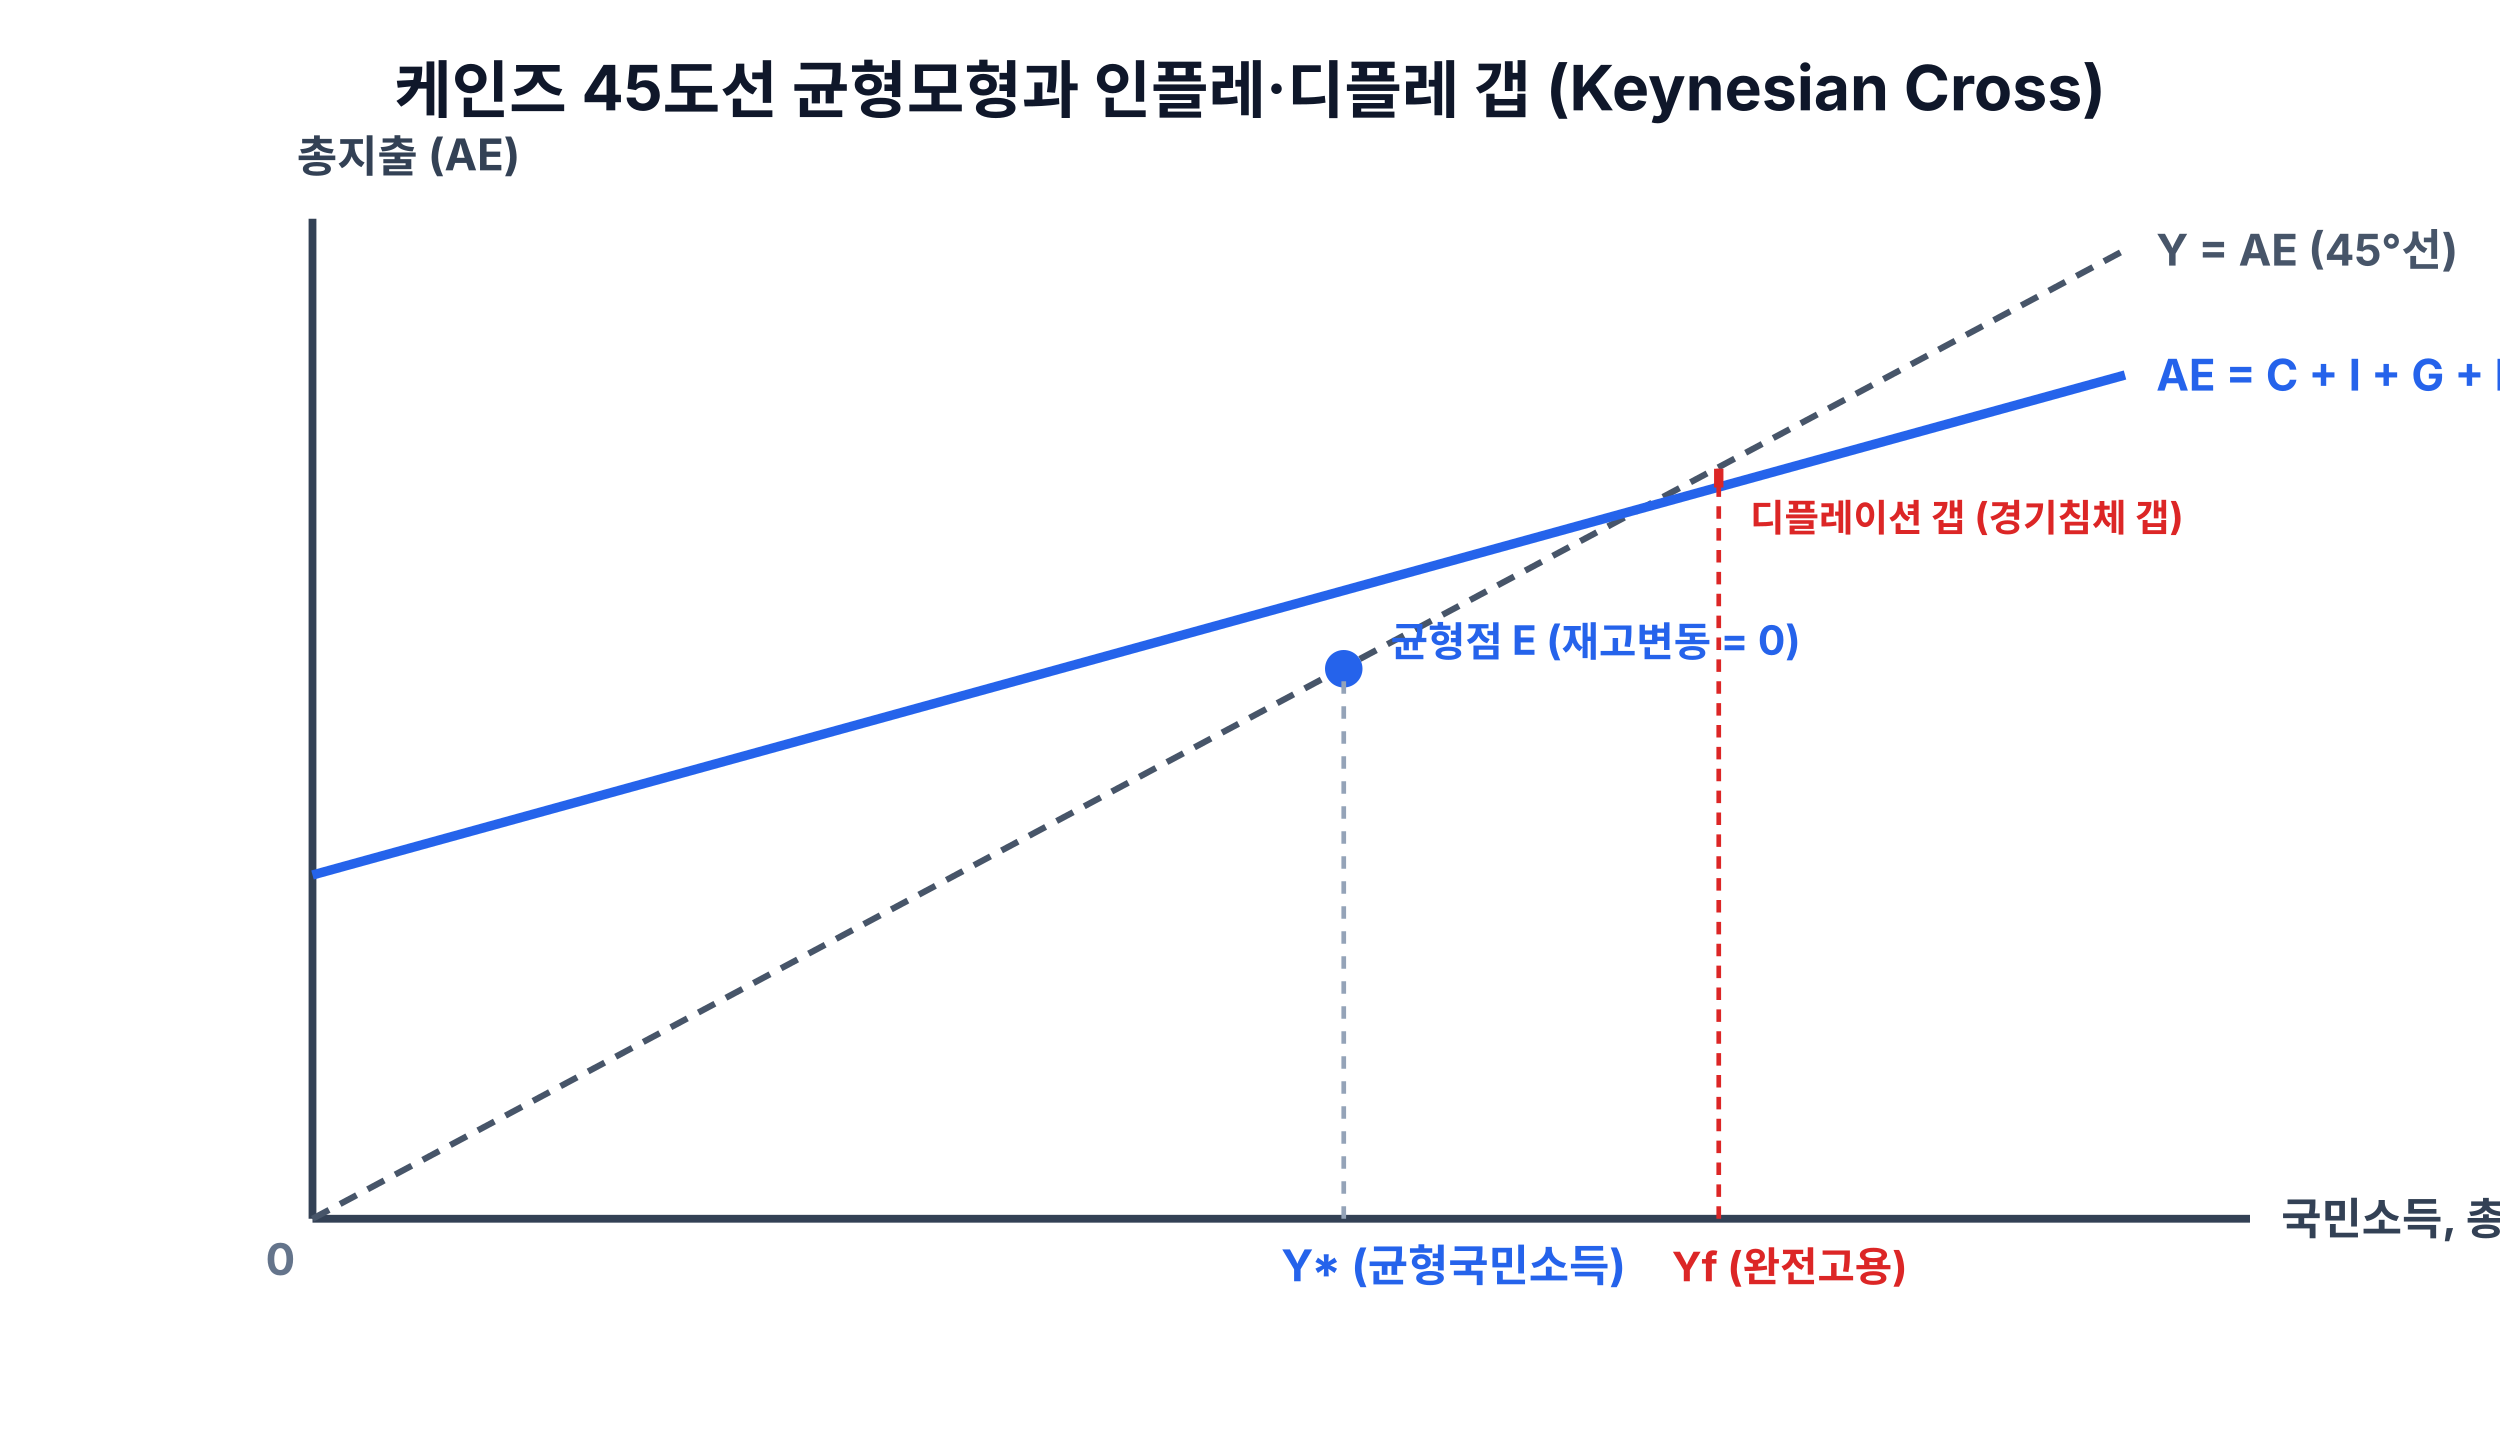
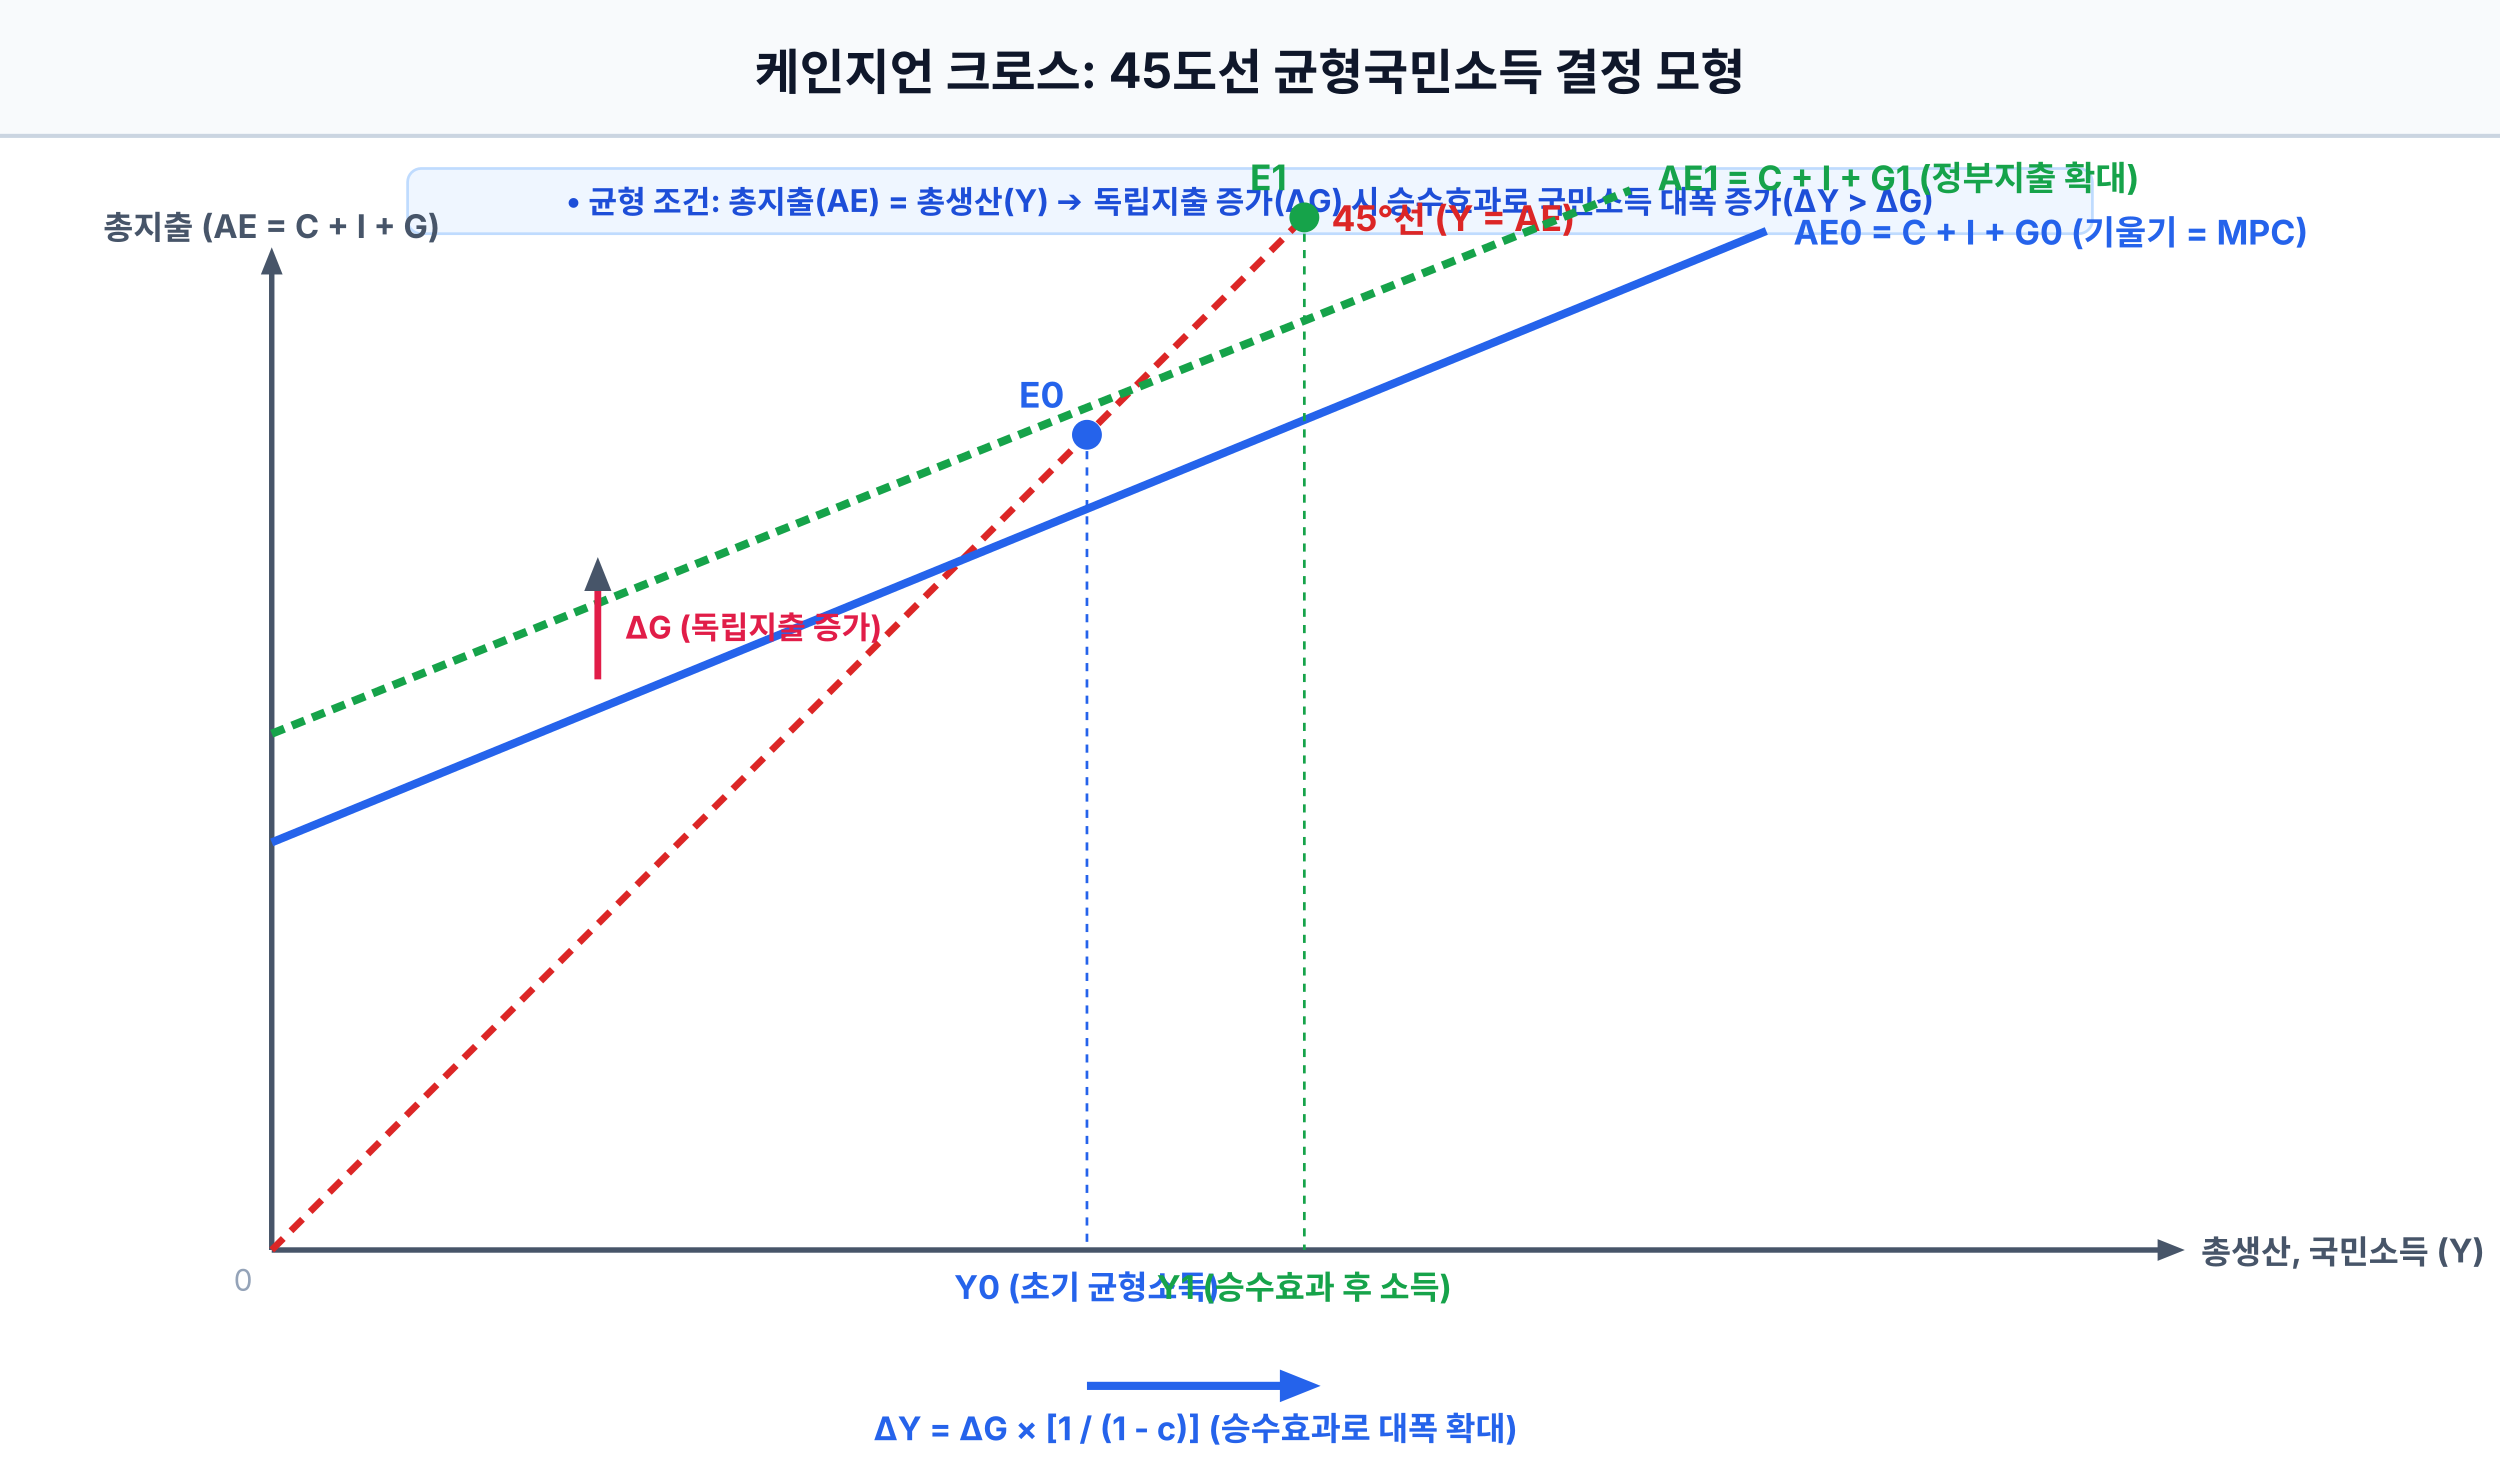
- <svg xmlns="http://www.w3.org/2000/svg" viewBox="0 0 800 460" width="100%" height="100%" style="background:#ffffff; font-family:'Pretendard', -apple-system, sans-serif;">
-   <text x="400" y="36" font-size="20" font-weight="bold" text-anchor="middle" fill="#0f172a">케인즈 45도선 균형모형과 인플레·디플레 갭 (Keynesian Cross)</text>
-   <line x1="100" y1="390" x2="720" y2="390" stroke="#334155" stroke-width="2.5" marker-end="url(#arr)" />
-   <line x1="100" y1="390" x2="100" y2="70" stroke="#334155" stroke-width="2.5" marker-end="url(#arr)" />
-   <text x="730" y="395" font-size="14" font-weight="bold" fill="#334155">국민소득, 총공급 (Y)</text>
-   <text x="95" y="55" font-size="14" font-weight="bold" fill="#334155">총지출 (AE)</text>
-   <text x="85" y="408" font-size="14" font-weight="bold" fill="#64748b">0</text>
-   <line x1="100" y1="390" x2="680" y2="80" stroke="#475569" stroke-width="2" stroke-dasharray="6,4" />
-   <text x="690" y="85" font-size="14" font-weight="bold" fill="#475569">Y = AE (45°선)</text>
-   <line x1="100" y1="280" x2="680" y2="120" stroke="#2563eb" stroke-width="3" />
-   <text x="690" y="125" font-size="14" font-weight="bold" fill="#2563eb">AE = C + I + G + NX</text>
-   <circle cx="430" cy="214" r="6" fill="#2563eb" />
-   <line x1="430" y1="390" x2="430" y2="214" stroke="#94a3b8" stroke-width="1.5" stroke-dasharray="4,4" />
-   <text x="410" y="410" font-size="14" font-weight="bold" fill="#2563eb">Y* (균형국민소득)</text>
-   <text x="445" y="210" font-size="13" font-weight="bold" fill="#2563eb">균형점 E (재고변동 = 0)</text>
-   <line x1="550" y1="390" x2="550" y2="150" stroke="#dc2626" stroke-width="1.5" stroke-dasharray="4,3" />
-   <text x="535" y="410" font-size="13" font-weight="bold" fill="#dc2626">Yf (완전고용)</text>
-   <line x1="550" y1="150" x2="550" y2="156" stroke="#dc2626" stroke-width="3" />
-   <text x="560" y="170" font-size="12" font-weight="bold" fill="#dc2626">디플레이션 갭 (경기침체 갭)</text>
+ <svg xmlns="http://www.w3.org/2000/svg" viewBox="0 0 920 540" width="100%" height="100%" style="background:#ffffff; font-family:'Pretendard', -apple-system, BlinkMacSystemFont, sans-serif;">
+   <defs>
+     <marker id="arr" viewBox="0 0 10 10" refX="6" refY="5" markerWidth="5" markerHeight="5" orient="auto-start-reverse">
+       <path d="M 0 1 L 10 5 L 0 9 z" fill="#475569" />
+     </marker>
+     <marker id="arr-blue" viewBox="0 0 10 10" refX="6" refY="5" markerWidth="5" markerHeight="5" orient="auto-start-reverse">
+       <path d="M 0 1 L 10 5 L 0 9 z" fill="#2563eb" />
+     </marker>
+   </defs>
+   <rect x="0" y="0" width="920" height="50" fill="#f8fafc" />
+   <text x="460" y="33" font-size="18" font-weight="bold" text-anchor="middle" fill="#0f172a">케인지언 크로스: 45도선 균형국민소득 결정 모형</text>
+   <line x1="0" y1="50" x2="920" y2="50" stroke="#cbd5e1" stroke-width="1.5" />
+   <rect x="150" y="62" width="620" height="24" rx="5" fill="#eff6ff" stroke="#bfdbfe" stroke-width="1" />
+   <text x="460" y="78" font-size="11.5" font-weight="bold" text-anchor="middle" fill="#1d4ed8">• 균형 조건: 총지출(AE) = 총생산(Y) ➔ 독립지출 증가(ΔG) 시 승수효과로 국민소득 대폭 증가(ΔY &gt; ΔG)</text>
+   <line x1="100" y1="460" x2="800" y2="460" stroke="#475569" stroke-width="2" marker-end="url(#arr)" />
+   <line x1="100" y1="460" x2="100" y2="95" stroke="#475569" stroke-width="2" marker-end="url(#arr)" />
+   <text x="810" y="465" font-size="12" font-weight="bold" fill="#475569">총생산, 국민소득 (Y)</text>
+   <text x="100" y="88" font-size="12" font-weight="bold" fill="#475569" text-anchor="middle">총지출 (AE = C + I + G)</text>
+   <text x="86" y="475" font-size="11" fill="#94a3b8">0</text>
+   <line x1="100" y1="460" x2="480" y2="80" stroke="#dc2626" stroke-width="2.5" stroke-dasharray="6,4" />
+   <text x="490" y="85" font-size="13" font-weight="bold" fill="#dc2626">45°선 (Y = AE)</text>
+   <line x1="100" y1="310" x2="650" y2="85" stroke="#2563eb" stroke-width="3" />
+   <text x="660" y="90" font-size="12.5" font-weight="bold" fill="#2563eb">AE0 = C + I + G0 (기울기 = MPC)</text>
+   <line x1="100" y1="270" x2="600" y2="70" stroke="#16a34a" stroke-width="3" stroke-dasharray="5,3" />
+   <text x="610" y="70" font-size="12.5" font-weight="bold" fill="#16a34a">AE1 = C + I + G1 (정부지출 확대)</text>
+   <circle cx="400" cy="160" r="5.5" fill="#2563eb" />
+   <line x1="400" y1="160" x2="400" y2="460" stroke="#2563eb" stroke-dasharray="3,3" />
+   <text x="400" y="478" font-size="12" font-weight="bold" fill="#2563eb" text-anchor="middle">Y0 (초기 균형소득)</text>
+   <text x="375" y="150" font-size="13" font-weight="bold" fill="#2563eb">E0</text>
+   <circle cx="480" cy="80" r="5.5" fill="#16a34a" />
+   <line x1="480" y1="80" x2="480" y2="460" stroke="#16a34a" stroke-dasharray="3,3" />
+   <text x="480" y="478" font-size="12" font-weight="bold" fill="#16a34a" text-anchor="middle">Y1 (승수효과 후 소득)</text>
+   <text x="460" y="70" font-size="13" font-weight="bold" fill="#16a34a">E1</text>
+   <line x1="220" y1="250" x2="220" y2="210" stroke="#e11d48" stroke-width="2.5" marker-end="url(#arr)" />
+   <text x="230" y="235" font-size="11.5" font-weight="bold" fill="#e11d48">ΔG (독립지출 증가)</text>
+   <line x1="400" y1="510" x2="480" y2="510" stroke="#2563eb" stroke-width="3" marker-end="url(#arr-blue)" />
+   <text x="440" y="530" font-size="12" font-weight="bold" fill="#2563eb" text-anchor="middle">ΔY = ΔG × [1 / (1 - c)] (승수효과로 대폭 확대)</text>
</svg>
